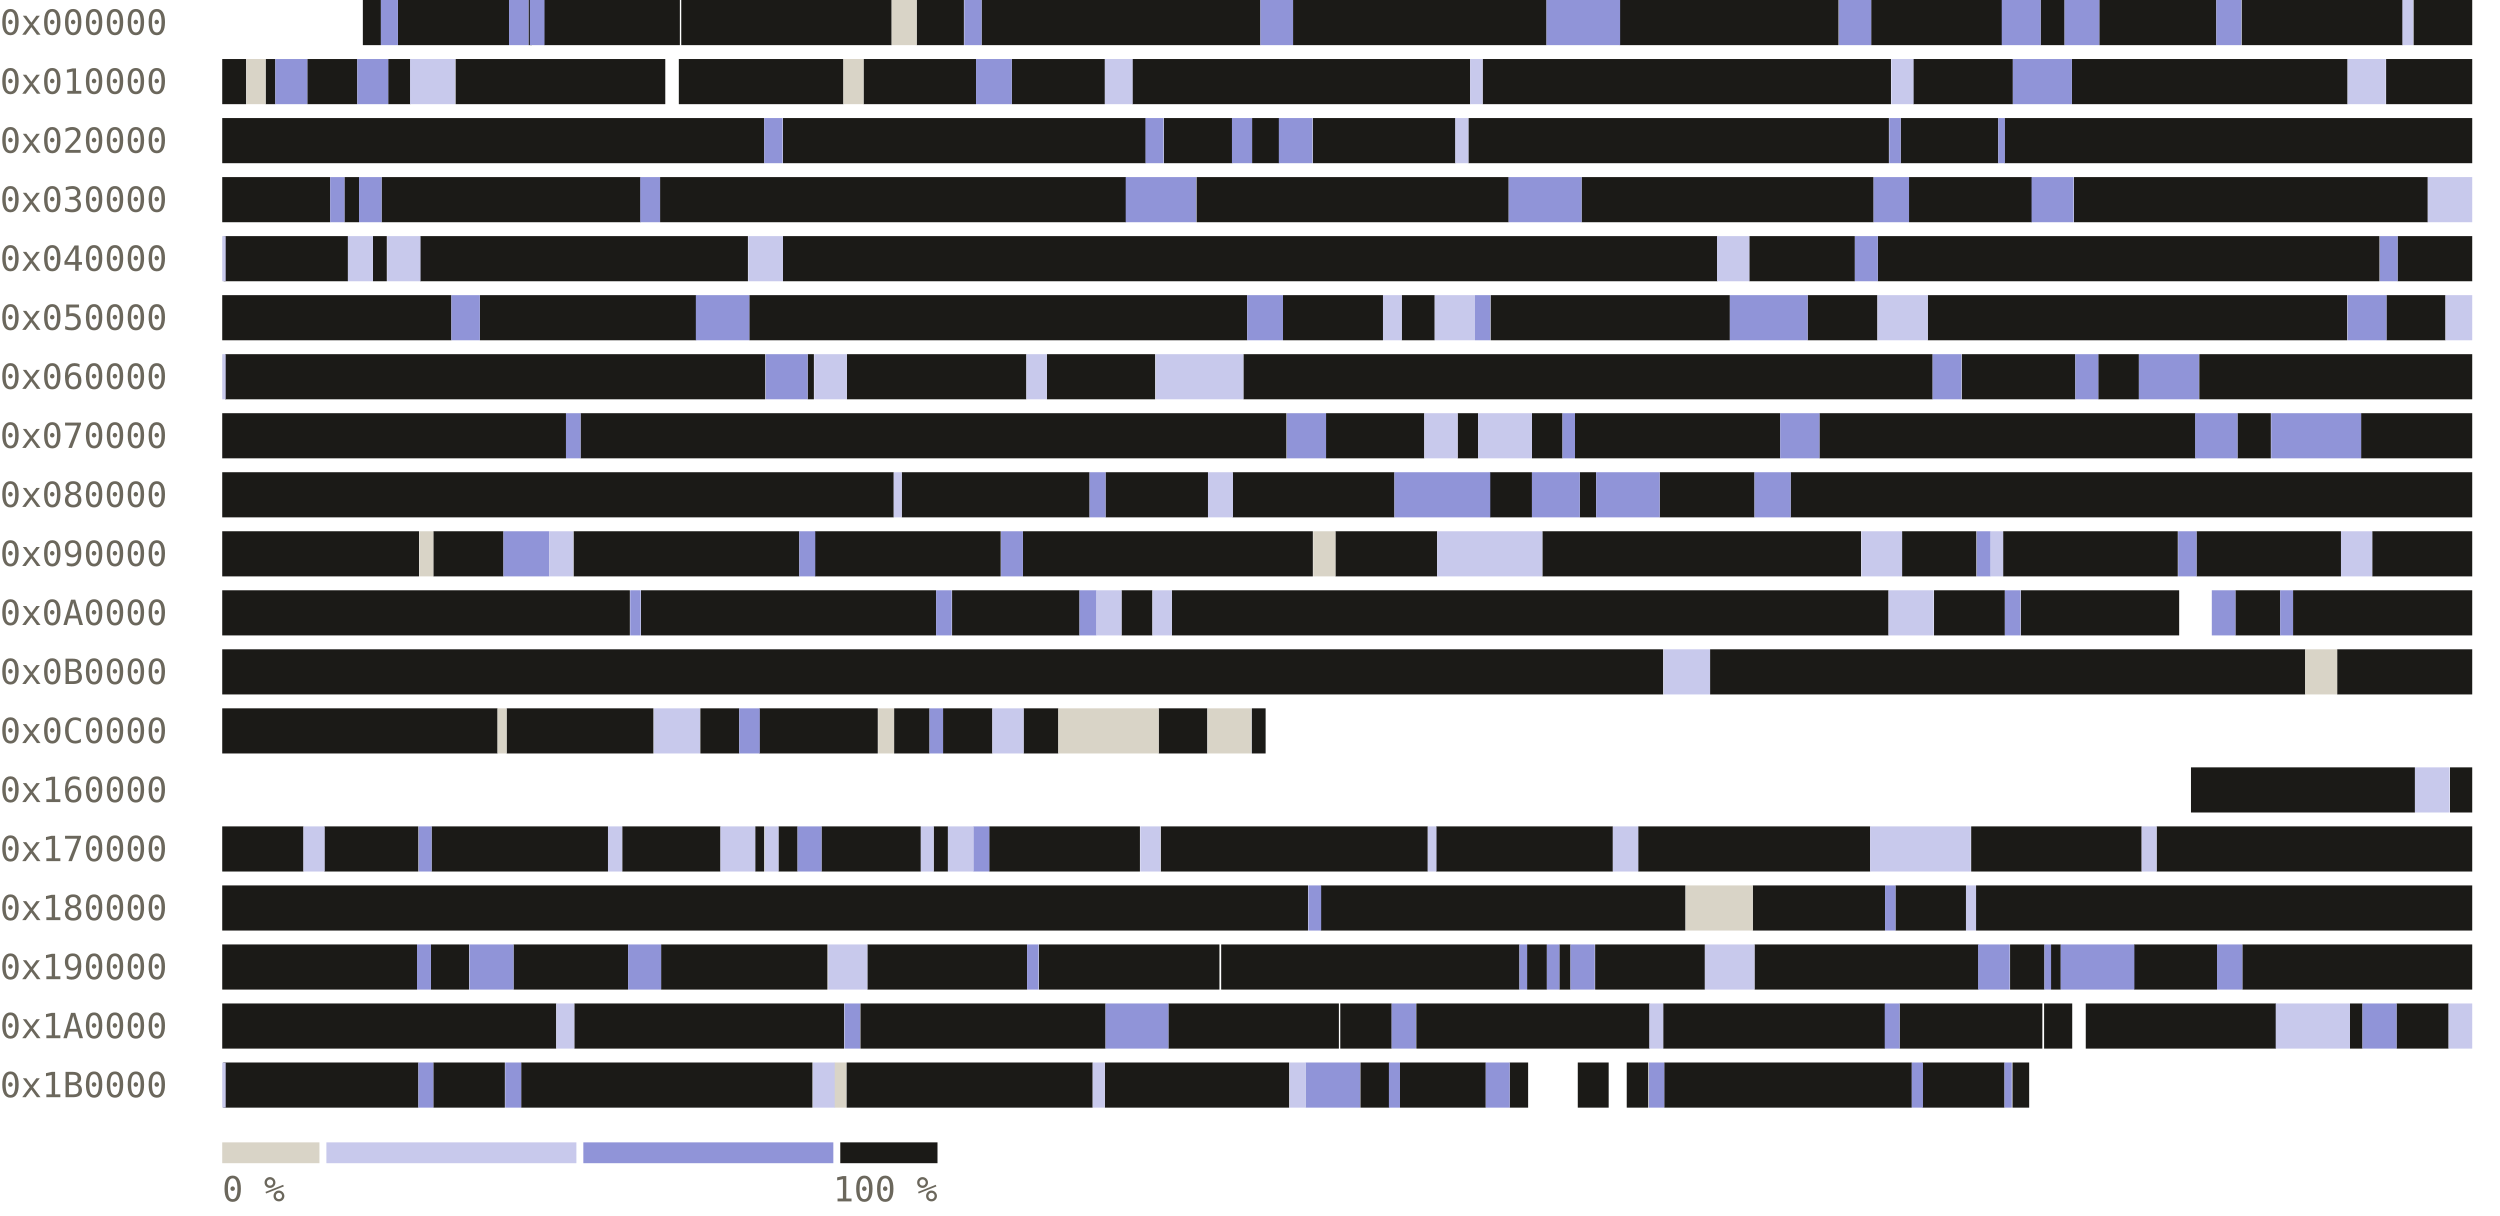
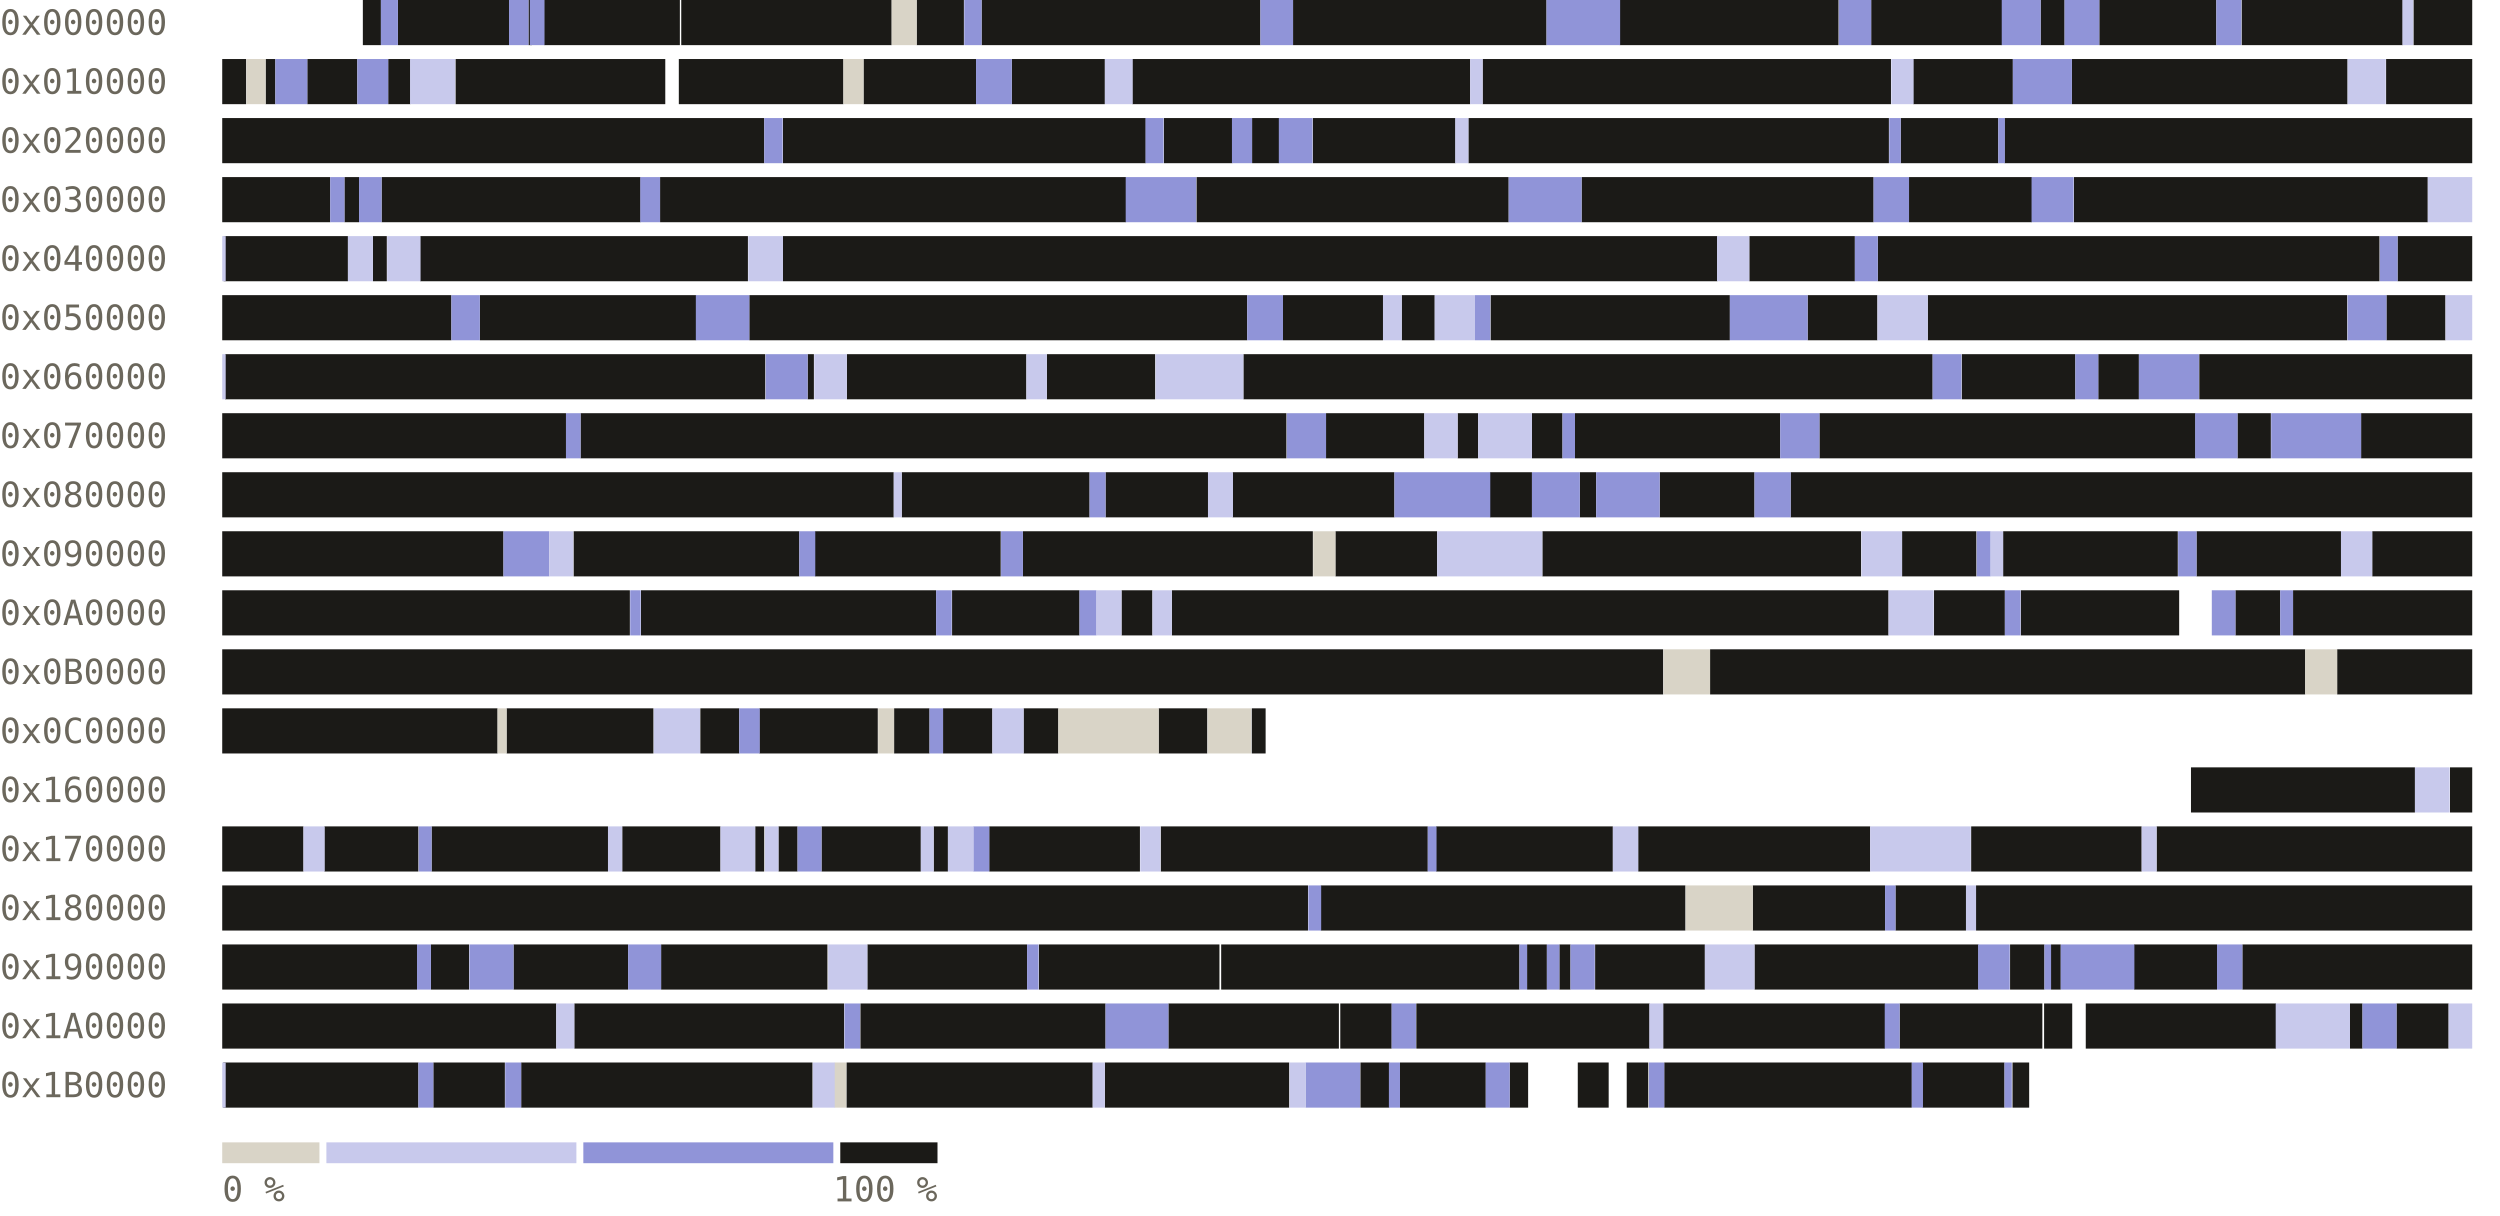
<svg xmlns="http://www.w3.org/2000/svg" viewBox="0 0 720 350" width="720" height="350">
  <style>text{font:10px monospace;fill:#6b675c}.q0{fill:#d9d4c7}.q1{fill:#e3e2f2}.q2{fill:#d6d6ef}.q3{fill:#c8c9ec}.q4{fill:#babce8}.q5{fill:#acafe4}.q6{fill:#9ea2df}.q7{fill:#9094d8}.q8{fill:#8186cf}.q9{fill:#7277c4}.q10{fill:#1b1a17}@media (prefers-color-scheme:dark){text{fill:#a8a293}.q0{fill:#4a463d}.q1{fill:#35375a}.q2{fill:#3c3f66}.q3{fill:#444772}.q4{fill:#4d517f}.q5{fill:#575b8c}.q6{fill:#62669a}.q7{fill:#6e72a8}.q8{fill:#7b7fb6}.q9{fill:#888cc4}.q10{fill:#d6d0bd}}</style>
  <text x="0" y="10">0x000000</text>
  <text x="0" y="27">0x010000</text>
  <text x="0" y="44">0x020000</text>
  <text x="0" y="61">0x030000</text>
  <text x="0" y="78">0x040000</text>
  <text x="0" y="95">0x050000</text>
  <text x="0" y="112">0x060000</text>
  <text x="0" y="129">0x070000</text>
  <text x="0" y="146">0x080000</text>
  <text x="0" y="163">0x090000</text>
  <text x="0" y="180">0x0A0000</text>
  <text x="0" y="197">0x0B0000</text>
  <text x="0" y="214">0x0C0000</text>
  <text x="0" y="231">0x160000</text>
  <text x="0" y="248">0x170000</text>
  <text x="0" y="265">0x180000</text>
  <text x="0" y="282">0x190000</text>
  <text x="0" y="299">0x1A0000</text>
  <text x="0" y="316">0x1B0000</text>
-   <path class="q10" d="M104.5 0h5.2v13h-5.2zM114.6 0h32v13h-32zM152.2 0h1v13h-1zM156.7 0h39.1v13h-39.1zM196.2 0h60.6v13h-60.6zM264 0h13.6v13h-13.6zM282.7 0h80.3v13h-80.3zM372.4 0h73v13h-73zM466.5 0h63v13h-63zM538.9 0h37.7v13h-37.7zM587.7 0h6.9v13h-6.9zM604.6 0h33.7v13h-33.7zM645.6 0h46.4v13h-46.4zM695.1 0h16.9v13h-16.9zM64 17h6.9v13h-6.9zM76.5 17h2.8v13h-2.8zM88.5 17h14.4v13h-14.4zM111.8 17h6.4v13h-6.4zM131.2 17h60.4v13h-60.4zM195.5 17h47.4v13h-47.4zM248.7 17h32.4v13h-32.4zM291.4 17h26.8v13h-26.8zM326.1 17h97.3v13h-97.3zM427 17h117.6v13h-117.6zM551 17h28.7v13h-28.7zM596.7 17h79.4v13h-79.4zM687.2 17h24.8v13h-24.8zM64 34h156.1v13h-156.1zM225.5 34h104.5v13h-104.5zM335.2 34h19.7v13h-19.7zM360.6 34h7.8v13h-7.8zM378.1 34h41.1v13h-41.1zM422.9 34h121.1v13h-121.1zM547.4 34h28.1v13h-28.1zM577.3 34h134.7v13h-134.7zM64 51h31.1v13h-31.1zM99.2 51h4.2v13h-4.2zM109.9 51h74.6v13h-74.6zM190.1 51h134.2v13h-134.2zM344.6 51h89.9v13h-89.9zM455.5 51h84.1v13h-84.1zM549.8 51h35.4v13h-35.4zM597.3 51h101.9v13h-101.9zM64.4 68h35.8v13h-35.8zM107.4 68h4v13h-4zM121 68h94.4v13h-94.4zM225.5 68h269.1v13h-269.1zM503.8 68h30.4v13h-30.4zM540.8 68h144.5v13h-144.5zM690.5 68h21.5v13h-21.5zM64 85h66v13h-66zM138.2 85h62.3v13h-62.3zM215.8 85h143.4v13h-143.4zM369.5 85h28.8v13h-28.8zM403.7 85h9.5v13h-9.5zM429.3 85h68.9v13h-68.9zM520.6 85h20.1v13h-20.1zM555.2 85h120.8v13h-120.8zM687.3 85h17v13h-17zM64.8 102h155.6v13h-155.6zM232.6 102h1.8v13h-1.8zM243.9 102h51.7v13h-51.7zM301.5 102h31.2v13h-31.2zM358.1 102h198.5v13h-198.5zM565 102h32.7v13h-32.7zM604.3 102h11.7v13h-11.7zM633.4 102h78.6v13h-78.6zM64 119h99v13h-99zM167.2 119h203.3v13h-203.3zM381.9 119h28.3v13h-28.3zM419.8 119h5.9v13h-5.9zM441.2 119h8.8v13h-8.8zM453.6 119h59.1v13h-59.1zM524 119h108.3v13h-108.3zM644.4 119h9.6v13h-9.6zM680 119h32v13h-32zM64 136h193.4v13h-193.4zM259.7 136h54.1v13h-54.1zM318.4 136h29.5v13h-29.5zM355 136h46.6v13h-46.6zM429.1 136h12.1v13h-12.1zM455 136h4.7v13h-4.7zM478 136h27.3v13h-27.3zM515.7 136h196.3v13h-196.3zM64 153h56.7v13h-56.7zM124.8 153h20.2v13h-20.2zM165.2 153h65v13h-65zM234.7 153h53.5v13h-53.5zM294.6 153h83.5v13h-83.5zM384.6 153h29.3v13h-29.3zM444.2 153h91.8v13h-91.8zM547.8 153h21.4v13h-21.4zM576.9 153h50.3v13h-50.3zM632.6 153h41.6v13h-41.6zM683.2 153h28.8v13h-28.8zM64 170h117.4v13h-117.4zM184.6 170h85v13h-85zM274.2 170h36.7v13h-36.7zM323 170h8.9v13h-8.9zM337.5 170h206.4v13h-206.4zM557 170h20.4v13h-20.4zM582 170h45.6v13h-45.6zM643.8 170h12.9v13h-12.9zM660.4 170h51.6v13h-51.6zM64 187h415v13h-415zM492.5 187h171.4v13h-171.4zM673.1 187h38.9v13h-38.9zM64 204h79.3v13h-79.3zM145.9 204h42.3v13h-42.3zM201.7 204h11.2v13h-11.2zM218.7 204h34.1v13h-34.1zM257.5 204h10.2v13h-10.2zM271.6 204h14.2v13h-14.2zM294.8 204h10v13h-10zM333.7 204h14v13h-14zM360.5 204h4v13h-4zM631 221h64.5v13h-64.5zM705.6 221h6.4v13h-6.4zM64 238h23.4v13h-23.4zM93.4 238h27.1v13h-27.1zM124.3 238h50.8v13h-50.8zM179.2 238h28.3v13h-28.3zM217.5 238h2.6v13h-2.6zM224.2 238h5.5v13h-5.5zM236.6 238h28.6v13h-28.6zM268.9 238h4.1v13h-4.1zM284.9 238h43.4v13h-43.4zM334.3 238h76.9v13h-76.9zM413.6 238h50.9v13h-50.9zM471.8 238h66.8v13h-66.8zM567.7 238h49.1v13h-49.1zM621.1 238h90.9v13h-90.9zM64 255h312.7v13h-312.7zM380.4 255h105v13h-105zM504.8 255h38.1v13h-38.1zM545.9 255h20.3v13h-20.3zM569.1 255h142.9v13h-142.9zM64 272h56.1v13h-56.1zM124.1 272h11v13h-11zM147.9 272h33v13h-33zM190.4 272h47.9v13h-47.9zM249.8 272h46v13h-46zM299.2 272h52v13h-52zM351.7 272h85.9v13h-85.9zM439.8 272h5.7v13h-5.7zM449.1 272h3.2v13h-3.2zM459.4 272h31.6v13h-31.6zM505.3 272h64.5v13h-64.5zM578.9 272h9.9v13h-9.9zM590.7 272h2.8v13h-2.8zM614.6 272h23.9v13h-23.9zM645.8 272h66.2v13h-66.2zM64 289h96.2v13h-96.2zM165.4 289h77.7v13h-77.7zM247.8 289h70.6v13h-70.6zM336.5 289h49.1v13h-49.1zM386 289h14.8v13h-14.8zM407.9 289h67.2v13h-67.2zM479 289h63.9v13h-63.9zM547.1 289h41.1v13h-41.1zM588.7 289h8.1v13h-8.1zM600.7 289h54.8v13h-54.8zM676.8 289h3.6v13h-3.6zM690.2 289h15v13h-15zM64.3 306h56.2v13h-56.2zM124.8 306h20.6v13h-20.6zM150.1 306h83.9v13h-83.9zM243.8 306h70.9v13h-70.9zM318.2 306h53.1v13h-53.1zM391.8 306h8.3v13h-8.3zM403.2 306h24.7v13h-24.7zM434.8 306h5.3v13h-5.3zM454.4 306h8.9v13h-8.9zM468.5 306h6.2v13h-6.2zM479.3 306h71.3v13h-71.3zM553.7 306h23.6v13h-23.6zM579.6 306h4.8v13h-4.8z" />
-   <path class="q7" d="M109.7 0h4.9v13h-4.9zM146.6 0h5.6v13h-5.6zM152.6 0h4.2v13h-4.2zM277.7 0h5v13h-5zM363 0h9.4v13h-9.4zM445.4 0h21.2v13h-21.2zM529.6 0h9.3v13h-9.3zM576.5 0h11.2v13h-11.2zM594.6 0h10v13h-10zM638.3 0h7.2v13h-7.2zM79.3 17h9.2v13h-9.2zM102.9 17h8.9v13h-8.9zM281.1 17h10.3v13h-10.3zM579.7 17h17v13h-17zM220.1 34h5.3v13h-5.3zM329.9 34h5.2v13h-5.2zM354.8 34h5.8v13h-5.8zM368.3 34h9.7v13h-9.7zM544.1 34h3.3v13h-3.3zM575.5 34h1.9v13h-1.9zM95.1 51h4.1v13h-4.1zM103.4 51h6.5v13h-6.5zM184.4 51h5.7v13h-5.7zM324.2 51h20.3v13h-20.3zM434.5 51h21v13h-21zM539.6 51h10.2v13h-10.2zM585.1 51h12.1v13h-12.1zM534.2 68h6.6v13h-6.6zM685.4 68h5.1v13h-5.1zM130 85h8.2v13h-8.2zM200.4 85h15.4v13h-15.4zM359.2 85h10.3v13h-10.3zM424.8 85h4.4v13h-4.4zM498.2 85h22.4v13h-22.4zM676.1 85h11.2v13h-11.2zM220.5 102h12.1v13h-12.1zM556.6 102h8.3v13h-8.3zM597.7 102h6.6v13h-6.6zM616 102h17.3v13h-17.3zM163 119h4.2v13h-4.2zM370.6 119h11.3v13h-11.3zM450 119h3.6v13h-3.6zM512.7 119h11.3v13h-11.3zM632.2 119h12.2v13h-12.2zM654.1 119h25.9v13h-25.9zM313.8 136h4.6v13h-4.6zM401.6 136h27.6v13h-27.6zM441.2 136h13.8v13h-13.8zM459.7 136h18.3v13h-18.3zM505.3 136h10.4v13h-10.4zM145 153h13.2v13h-13.2zM230.2 153h4.6v13h-4.6zM288.3 153h6.3v13h-6.3zM569.3 153h4v13h-4zM627.3 153h5.3v13h-5.3zM181.5 170h3v13h-3zM269.6 170h4.5v13h-4.5zM310.9 170h4.9v13h-4.9zM577.4 170h4.5v13h-4.5zM637 170h6.8v13h-6.8zM656.7 170h3.7v13h-3.7zM212.9 204h5.9v13h-5.9zM267.7 204h3.9v13h-3.9zM120.6 238h3.7v13h-3.7zM229.7 238h6.9v13h-6.9zM280.3 238h4.6v13h-4.6zM376.8 255h3.7v13h-3.7zM542.9 255h3v13h-3zM120.1 272h4v13h-4zM135.2 272h12.7v13h-12.7zM180.9 272h9.5v13h-9.5zM295.8 272h3.3v13h-3.3zM437.6 272h2.2v13h-2.2zM445.5 272h3.6v13h-3.6zM452.3 272h7v13h-7zM569.7 272h9.1v13h-9.1zM588.8 272h1.9v13h-1.9zM593.5 272h21.2v13h-21.2zM638.5 272h7.3v13h-7.3zM243.2 289h4.5v13h-4.5zM318.4 289h18.1v13h-18.1zM400.8 289h7v13h-7zM542.8 289h4.3v13h-4.3zM680.4 289h9.8v13h-9.8zM120.5 306h4.3v13h-4.3zM145.5 306h4.6v13h-4.6zM376 306h15.7v13h-15.7zM400 306h3.2v13h-3.2zM427.9 306h6.9v13h-6.9zM474.9 306h4.4v13h-4.4zM550.6 306h3.2v13h-3.2zM577.3 306h2.1v13h-2.1z" />
-   <path class="q3" d="M691.9 0h3.1v13h-3.1zM118.1 17h13v13h-13zM318.2 17h8v13h-8zM423.4 17h3.6v13h-3.6zM544.7 17h6.4v13h-6.4zM676.1 17h11v13h-11zM419.1 34h3.8v13h-3.8zM699.2 51h12.8v13h-12.8zM64 68h1v13h-1zM100.2 68h7.2v13h-7.2zM111.5 68h9.6v13h-9.6zM215.5 68h10v13h-10zM494.5 68h9.3v13h-9.3zM398.3 85h5.4v13h-5.4zM413.2 85h11.6v13h-11.6zM540.7 85h14.5v13h-14.5zM704.3 85h7.7v13h-7.7zM64 102h1v13h-1zM234.5 102h9.4v13h-9.4zM295.6 102h5.9v13h-5.9zM332.8 102h25.3v13h-25.3zM410.2 119h9.6v13h-9.6zM425.7 119h15.5v13h-15.5zM257.4 136h2.3v13h-2.3zM347.9 136h7.2v13h-7.2zM158.2 153h6.9v13h-6.9zM413.9 153h30.3v13h-30.3zM536.1 153h11.7v13h-11.7zM573.3 153h3.6v13h-3.6zM674.2 153h9v13h-9zM315.8 170h7.2v13h-7.2zM331.9 170h5.6v13h-5.6zM543.9 170h13v13h-13zM479.1 187h13.4v13h-13.4zM188.3 204h13.3v13h-13.3zM285.8 204h9v13h-9zM695.5 221h10v13h-10zM87.4 238h6.1v13h-6.1zM175.1 238h4.1v13h-4.1zM207.5 238h10v13h-10zM220.3 238h3.9v13h-3.9zM265.2 238h3.7v13h-3.7zM273 238h7.4v13h-7.4zM328.4 238h5.8v13h-5.8zM411.2 238h2.5v13h-2.5zM464.5 238h7.3v13h-7.3zM538.6 238h29v13h-29zM616.8 238h4.3v13h-4.3zM566.2 255h2.9v13h-2.9zM238.5 272h11.3v13h-11.3zM491 272h14.3v13h-14.3zM160.2 289h5.2v13h-5.2zM475 289h4v13h-4zM655.4 289h21.4v13h-21.4zM705.2 289h6.8v13h-6.8zM64 306h1v13h-1zM234.1 306h6.4v13h-6.4zM314.7 306h3.5v13h-3.5zM371.4 306h4.6v13h-4.6z" />
-   <path class="q0" d="M256.8 0h7.2v13h-7.2zM71 17h5.5v13h-5.5zM242.9 17h5.8v13h-5.8zM120.8 153h4v13h-4zM378.2 153h6.4v13h-6.4zM663.9 187h9.2v13h-9.2zM143.3 204h2.6v13h-2.6zM252.9 204h4.6v13h-4.6zM304.8 204h28.9v13h-28.9zM347.8 204h12.5v13h-12.5zM485.5 255h19.3v13h-19.3zM240.4 306h3.3v13h-3.3z" />
+   <path class="q10" d="M104.5 0h5.2v13h-5.2zM114.6 0h32v13h-32zM152.2 0h1v13h-1zM156.7 0h39.1v13h-39.1zM196.2 0h60.6v13h-60.6zM264 0h13.6v13h-13.6zM282.7 0h80.3v13h-80.3zM372.4 0h73v13h-73zM466.5 0h63v13h-63zM538.9 0h37.7v13h-37.7zM587.7 0h6.9v13h-6.9zM604.6 0h33.7v13h-33.7zM645.6 0h46.4v13h-46.4zM695.1 0h16.9v13h-16.9zM64 17h6.9v13h-6.9zM76.5 17h2.8v13h-2.8zM88.5 17h14.4v13h-14.4zM111.8 17h6.4v13h-6.4zM131.2 17h60.4v13h-60.4zM195.5 17h47.4v13h-47.4zM248.7 17h32.4v13h-32.4zM291.4 17h26.8v13h-26.8zM326.1 17h97.3v13h-97.3zM427 17h117.6v13h-117.6zM551 17h28.7v13h-28.7zM596.7 17h79.4v13h-79.4zM687.2 17h24.8v13h-24.8zM64 34h156.1v13h-156.1zM225.5 34h104.5v13h-104.5zM335.2 34h19.7v13h-19.7zM360.6 34h7.8v13h-7.8zM378.1 34h41.1v13h-41.1zM422.9 34h121.1v13h-121.1zM547.4 34h28.1v13h-28.1zM577.3 34h134.7v13h-134.7zM64 51h31.1v13h-31.1zM99.2 51h4.2v13h-4.2zM109.9 51h74.6v13h-74.6zM190.1 51h134.2v13h-134.2zM344.6 51h89.9v13h-89.9zM455.5 51h84.1v13h-84.1zM549.8 51h35.4v13h-35.4zM597.3 51h101.9v13h-101.9zM64.4 68h35.8v13h-35.8zM107.4 68h4v13h-4zM121 68h94.4v13h-94.4zM225.5 68h269.1v13h-269.1zM503.8 68h30.4v13h-30.4zM540.8 68h144.5v13h-144.5zM690.5 68h21.5v13h-21.5zM64 85h66v13h-66zM138.2 85h62.3v13h-62.3zM215.8 85h143.4v13h-143.4zM369.5 85h28.8v13h-28.8zM403.7 85h9.5v13h-9.5zM429.3 85h68.9v13h-68.9zM520.6 85h20.1v13h-20.1zM555.2 85h120.8v13h-120.8zM687.3 85h17v13h-17zM64.8 102h155.6v13h-155.6zM232.6 102h1.8v13h-1.8zM243.9 102h51.7v13h-51.7zM301.5 102h31.2v13h-31.2zM358.1 102h198.5v13h-198.5zM565 102h32.7v13h-32.7zM604.3 102h11.7v13h-11.7zM633.4 102h78.6v13h-78.6zM64 119h99v13h-99zM167.2 119h203.3v13h-203.3zM381.9 119h28.3v13h-28.3zM419.8 119h5.9v13h-5.9zM441.2 119h8.8v13h-8.8zM453.6 119h59.1v13h-59.1zM524 119h108.3v13h-108.3zM644.4 119h9.6v13h-9.6zM680 119h32v13h-32zM64 136h193.4v13h-193.4zM259.7 136h54.1v13h-54.1zM318.4 136h29.5v13h-29.5zM355 136h46.6v13h-46.6zM429.1 136h12.1v13h-12.1zM455 136h4.7v13h-4.7zM478 136h27.3v13h-27.3zM515.7 136h196.3v13h-196.3zM64 153h81v13h-81zM165.2 153h65v13h-65zM234.7 153h53.5v13h-53.5zM294.6 153h83.5v13h-83.5zM384.6 153h29.3v13h-29.3zM444.2 153h91.8v13h-91.8zM547.8 153h21.4v13h-21.4zM576.9 153h50.3v13h-50.3zM632.6 153h41.6v13h-41.6zM683.2 153h28.8v13h-28.8zM64 170h117.4v13h-117.4zM184.6 170h85v13h-85zM274.2 170h36.7v13h-36.7zM323 170h8.9v13h-8.9zM337.5 170h206.4v13h-206.4zM557 170h20.4v13h-20.4zM582 170h45.6v13h-45.6zM643.8 170h12.9v13h-12.9zM660.4 170h51.6v13h-51.6zM64 187h415v13h-415zM492.5 187h171.4v13h-171.4zM673.1 187h38.9v13h-38.9zM64 204h79.3v13h-79.3zM145.9 204h42.3v13h-42.3zM201.7 204h11.2v13h-11.2zM218.7 204h34.1v13h-34.1zM257.5 204h10.2v13h-10.2zM271.6 204h14.2v13h-14.2zM294.8 204h10v13h-10zM333.7 204h14v13h-14zM360.5 204h4v13h-4zM631 221h64.5v13h-64.5zM705.6 221h6.4v13h-6.4zM64 238h23.4v13h-23.4zM93.4 238h27.1v13h-27.1zM124.3 238h50.8v13h-50.8zM179.2 238h28.3v13h-28.3zM217.5 238h2.6v13h-2.6zM224.2 238h5.5v13h-5.5zM236.6 238h28.6v13h-28.6zM268.9 238h4.1v13h-4.1zM284.9 238h43.4v13h-43.4zM334.3 238h76.9v13h-76.9zM413.6 238h50.9v13h-50.9zM471.8 238h66.8v13h-66.8zM567.7 238h49.1v13h-49.1zM621.1 238h90.9v13h-90.9zM64 255h312.7v13h-312.7zM380.4 255h105v13h-105zM504.8 255h38.1v13h-38.1zM545.9 255h20.3v13h-20.3zM569.1 255h142.9v13h-142.9zM64 272h56.1v13h-56.1zM124.1 272h11v13h-11zM147.9 272h33v13h-33zM190.4 272h47.9v13h-47.9zM249.8 272h46v13h-46zM299.2 272h52v13h-52zM351.7 272h85.9v13h-85.9zM439.8 272h5.7v13h-5.7zM449.1 272h3.2v13h-3.2zM459.4 272h31.6v13h-31.6zM505.3 272h64.5v13h-64.5zM578.9 272h9.9v13h-9.9zM590.7 272h2.8v13h-2.8zM614.6 272h23.9v13h-23.9zM645.8 272h66.2v13h-66.2zM64 289h96.2v13h-96.2zM165.4 289h77.7v13h-77.7zM247.8 289h70.6v13h-70.6zM336.5 289h49.1v13h-49.1zM386 289h14.8v13h-14.8zM407.9 289h67.2v13h-67.2zM479 289h63.9v13h-63.9zM547.1 289h41.1v13h-41.1zM588.7 289h8.1v13h-8.1zM600.7 289h54.8v13h-54.8zM676.8 289h3.6v13h-3.6zM690.2 289h15v13h-15zM64.3 306h56.2v13h-56.2zM124.8 306h20.6v13h-20.6zM150.1 306h83.9v13h-83.9zM243.8 306h70.9v13h-70.9zM318.2 306h53.1v13h-53.1zM391.8 306h8.3v13h-8.3zM403.2 306h24.7v13h-24.7zM434.8 306h5.3v13h-5.3zM454.4 306h8.9v13h-8.9zM468.5 306h6.2v13h-6.2zM479.3 306h71.3v13h-71.3zM553.7 306h23.6v13h-23.6zM579.6 306h4.8v13h-4.8z" />
+   <path class="q7" d="M109.7 0h4.9v13h-4.9zM146.6 0h5.6v13h-5.6zM152.6 0h4.2v13h-4.2zM277.7 0h5v13h-5zM363 0h9.4v13h-9.4zM445.4 0h21.2v13h-21.2zM529.6 0h9.3v13h-9.3zM576.5 0h11.2v13h-11.2zM594.6 0h10v13h-10zM638.3 0h7.2v13h-7.2zM79.3 17h9.2v13h-9.2zM102.9 17h8.9v13h-8.9zM281.1 17h10.3v13h-10.3zM579.7 17h17v13h-17zM220.1 34h5.3v13h-5.3zM329.9 34h5.2v13h-5.2zM354.8 34h5.8v13h-5.8zM368.3 34h9.7v13h-9.7zM544.1 34h3.3v13h-3.3zM575.5 34h1.9v13h-1.9zM95.1 51h4.1v13h-4.1zM103.4 51h6.5v13h-6.5zM184.4 51h5.7v13h-5.7zM324.2 51h20.3v13h-20.3zM434.5 51h21v13h-21zM539.6 51h10.2v13h-10.2zM585.1 51h12.1v13h-12.1zM534.2 68h6.6v13h-6.6zM685.4 68h5.1v13h-5.1zM130 85h8.2v13h-8.2zM200.4 85h15.4v13h-15.4zM359.2 85h10.3v13h-10.3zM424.8 85h4.4v13h-4.4zM498.2 85h22.4v13h-22.4zM676.1 85h11.2v13h-11.2zM220.5 102h12.1v13h-12.1zM556.6 102h8.3v13h-8.3zM597.7 102h6.6v13h-6.6zM616 102h17.3v13h-17.3zM163 119h4.2v13h-4.2zM370.6 119h11.3v13h-11.3zM450 119h3.6v13h-3.6zM512.7 119h11.3v13h-11.3zM632.2 119h12.2v13h-12.2zM654.1 119h25.9v13h-25.9zM313.8 136h4.6v13h-4.6zM401.6 136h27.6v13h-27.6zM441.2 136h13.8v13h-13.8zM459.7 136h18.3v13h-18.3zM505.3 136h10.4v13h-10.4zM145 153h13.2v13h-13.2zM230.2 153h4.6v13h-4.6zM288.3 153h6.3v13h-6.3zM569.3 153h4v13h-4zM627.3 153h5.3v13h-5.3zM181.5 170h3v13h-3zM269.6 170h4.5v13h-4.5zM310.9 170h4.9v13h-4.9zM577.4 170h4.5v13h-4.5zM637 170h6.8v13h-6.8zM656.7 170h3.7v13h-3.7zM212.9 204h5.9v13h-5.9zM267.7 204h3.9v13h-3.9zM120.6 238h3.7v13h-3.7zM229.7 238h6.9v13h-6.9zM280.3 238h4.6v13h-4.6zM411.2 238h2.5v13h-2.5zM376.8 255h3.7v13h-3.7zM542.9 255h3v13h-3zM120.1 272h4v13h-4zM135.2 272h12.7v13h-12.7zM180.9 272h9.5v13h-9.5zM295.8 272h3.3v13h-3.3zM437.6 272h2.2v13h-2.2zM445.5 272h3.6v13h-3.6zM452.3 272h7v13h-7zM569.7 272h9.1v13h-9.1zM588.8 272h1.9v13h-1.9zM593.5 272h21.2v13h-21.2zM638.5 272h7.3v13h-7.3zM243.2 289h4.5v13h-4.5zM318.4 289h18.1v13h-18.1zM400.8 289h7v13h-7zM542.8 289h4.3v13h-4.3zM680.4 289h9.8v13h-9.8zM120.5 306h4.3v13h-4.3zM145.5 306h4.6v13h-4.6zM376 306h15.7v13h-15.7zM400 306h3.2v13h-3.2zM427.9 306h6.9v13h-6.9zM474.9 306h4.4v13h-4.4zM550.6 306h3.2v13h-3.2zM577.3 306h2.1v13h-2.1z" />
+   <path class="q3" d="M691.9 0h3.1v13h-3.1zM118.1 17h13v13h-13zM318.2 17h8v13h-8zM423.4 17h3.6v13h-3.6zM544.7 17h6.4v13h-6.4zM676.1 17h11v13h-11zM419.1 34h3.8v13h-3.8zM699.2 51h12.8v13h-12.8zM64 68h1v13h-1zM100.2 68h7.2v13h-7.2zM111.5 68h9.6v13h-9.6zM215.5 68h10v13h-10zM494.5 68h9.3v13h-9.3zM398.3 85h5.4v13h-5.4zM413.2 85h11.6v13h-11.6zM540.7 85h14.5v13h-14.5zM704.3 85h7.7v13h-7.7zM64 102h1v13h-1zM234.5 102h9.4v13h-9.4zM295.6 102h5.9v13h-5.9zM332.8 102h25.3v13h-25.3zM410.2 119h9.6v13h-9.6zM425.7 119h15.5v13h-15.5zM257.4 136h2.3v13h-2.3zM347.9 136h7.2v13h-7.2zM158.2 153h6.9v13h-6.9zM413.9 153h30.3v13h-30.3zM536.1 153h11.7v13h-11.7zM573.3 153h3.6v13h-3.6zM674.2 153h9v13h-9zM315.8 170h7.2v13h-7.2zM331.9 170h5.6v13h-5.6zM543.9 170h13v13h-13zM188.3 204h13.3v13h-13.3zM285.8 204h9v13h-9zM695.5 221h10v13h-10zM87.4 238h6.1v13h-6.1zM175.1 238h4.1v13h-4.1zM207.5 238h10v13h-10zM220.3 238h3.9v13h-3.9zM265.2 238h3.7v13h-3.7zM273 238h7.4v13h-7.4zM328.4 238h5.8v13h-5.8zM464.5 238h7.3v13h-7.3zM538.6 238h29v13h-29zM616.8 238h4.3v13h-4.3zM566.2 255h2.9v13h-2.9zM238.5 272h11.3v13h-11.3zM491 272h14.3v13h-14.3zM160.2 289h5.2v13h-5.2zM475 289h4v13h-4zM655.4 289h21.4v13h-21.4zM705.2 289h6.8v13h-6.8zM64 306h1v13h-1zM234.1 306h6.4v13h-6.4zM314.7 306h3.5v13h-3.5zM371.4 306h4.6v13h-4.6z" />
+   <path class="q0" d="M256.8 0h7.2v13h-7.2zM71 17h5.5v13h-5.5zM242.9 17h5.8v13h-5.8zM378.2 153h6.4v13h-6.4zM479.1 187h13.4v13h-13.4zM663.9 187h9.2v13h-9.2zM143.3 204h2.6v13h-2.6zM252.9 204h4.6v13h-4.6zM304.8 204h28.9v13h-28.9zM347.8 204h12.5v13h-12.5zM485.5 255h19.3v13h-19.3zM240.4 306h3.3v13h-3.3z" />
  <rect class="q0" x="64" y="329" width="28" height="6" />
  <rect class="q3" x="94" y="329" width="72" height="6" />
  <rect class="q7" x="168" y="329" width="72" height="6" />
  <rect class="q10" x="242" y="329" width="28" height="6" />
  <text x="64" y="346">0 %</text>
  <text x="270" y="346" text-anchor="end">100 %</text>
</svg>
